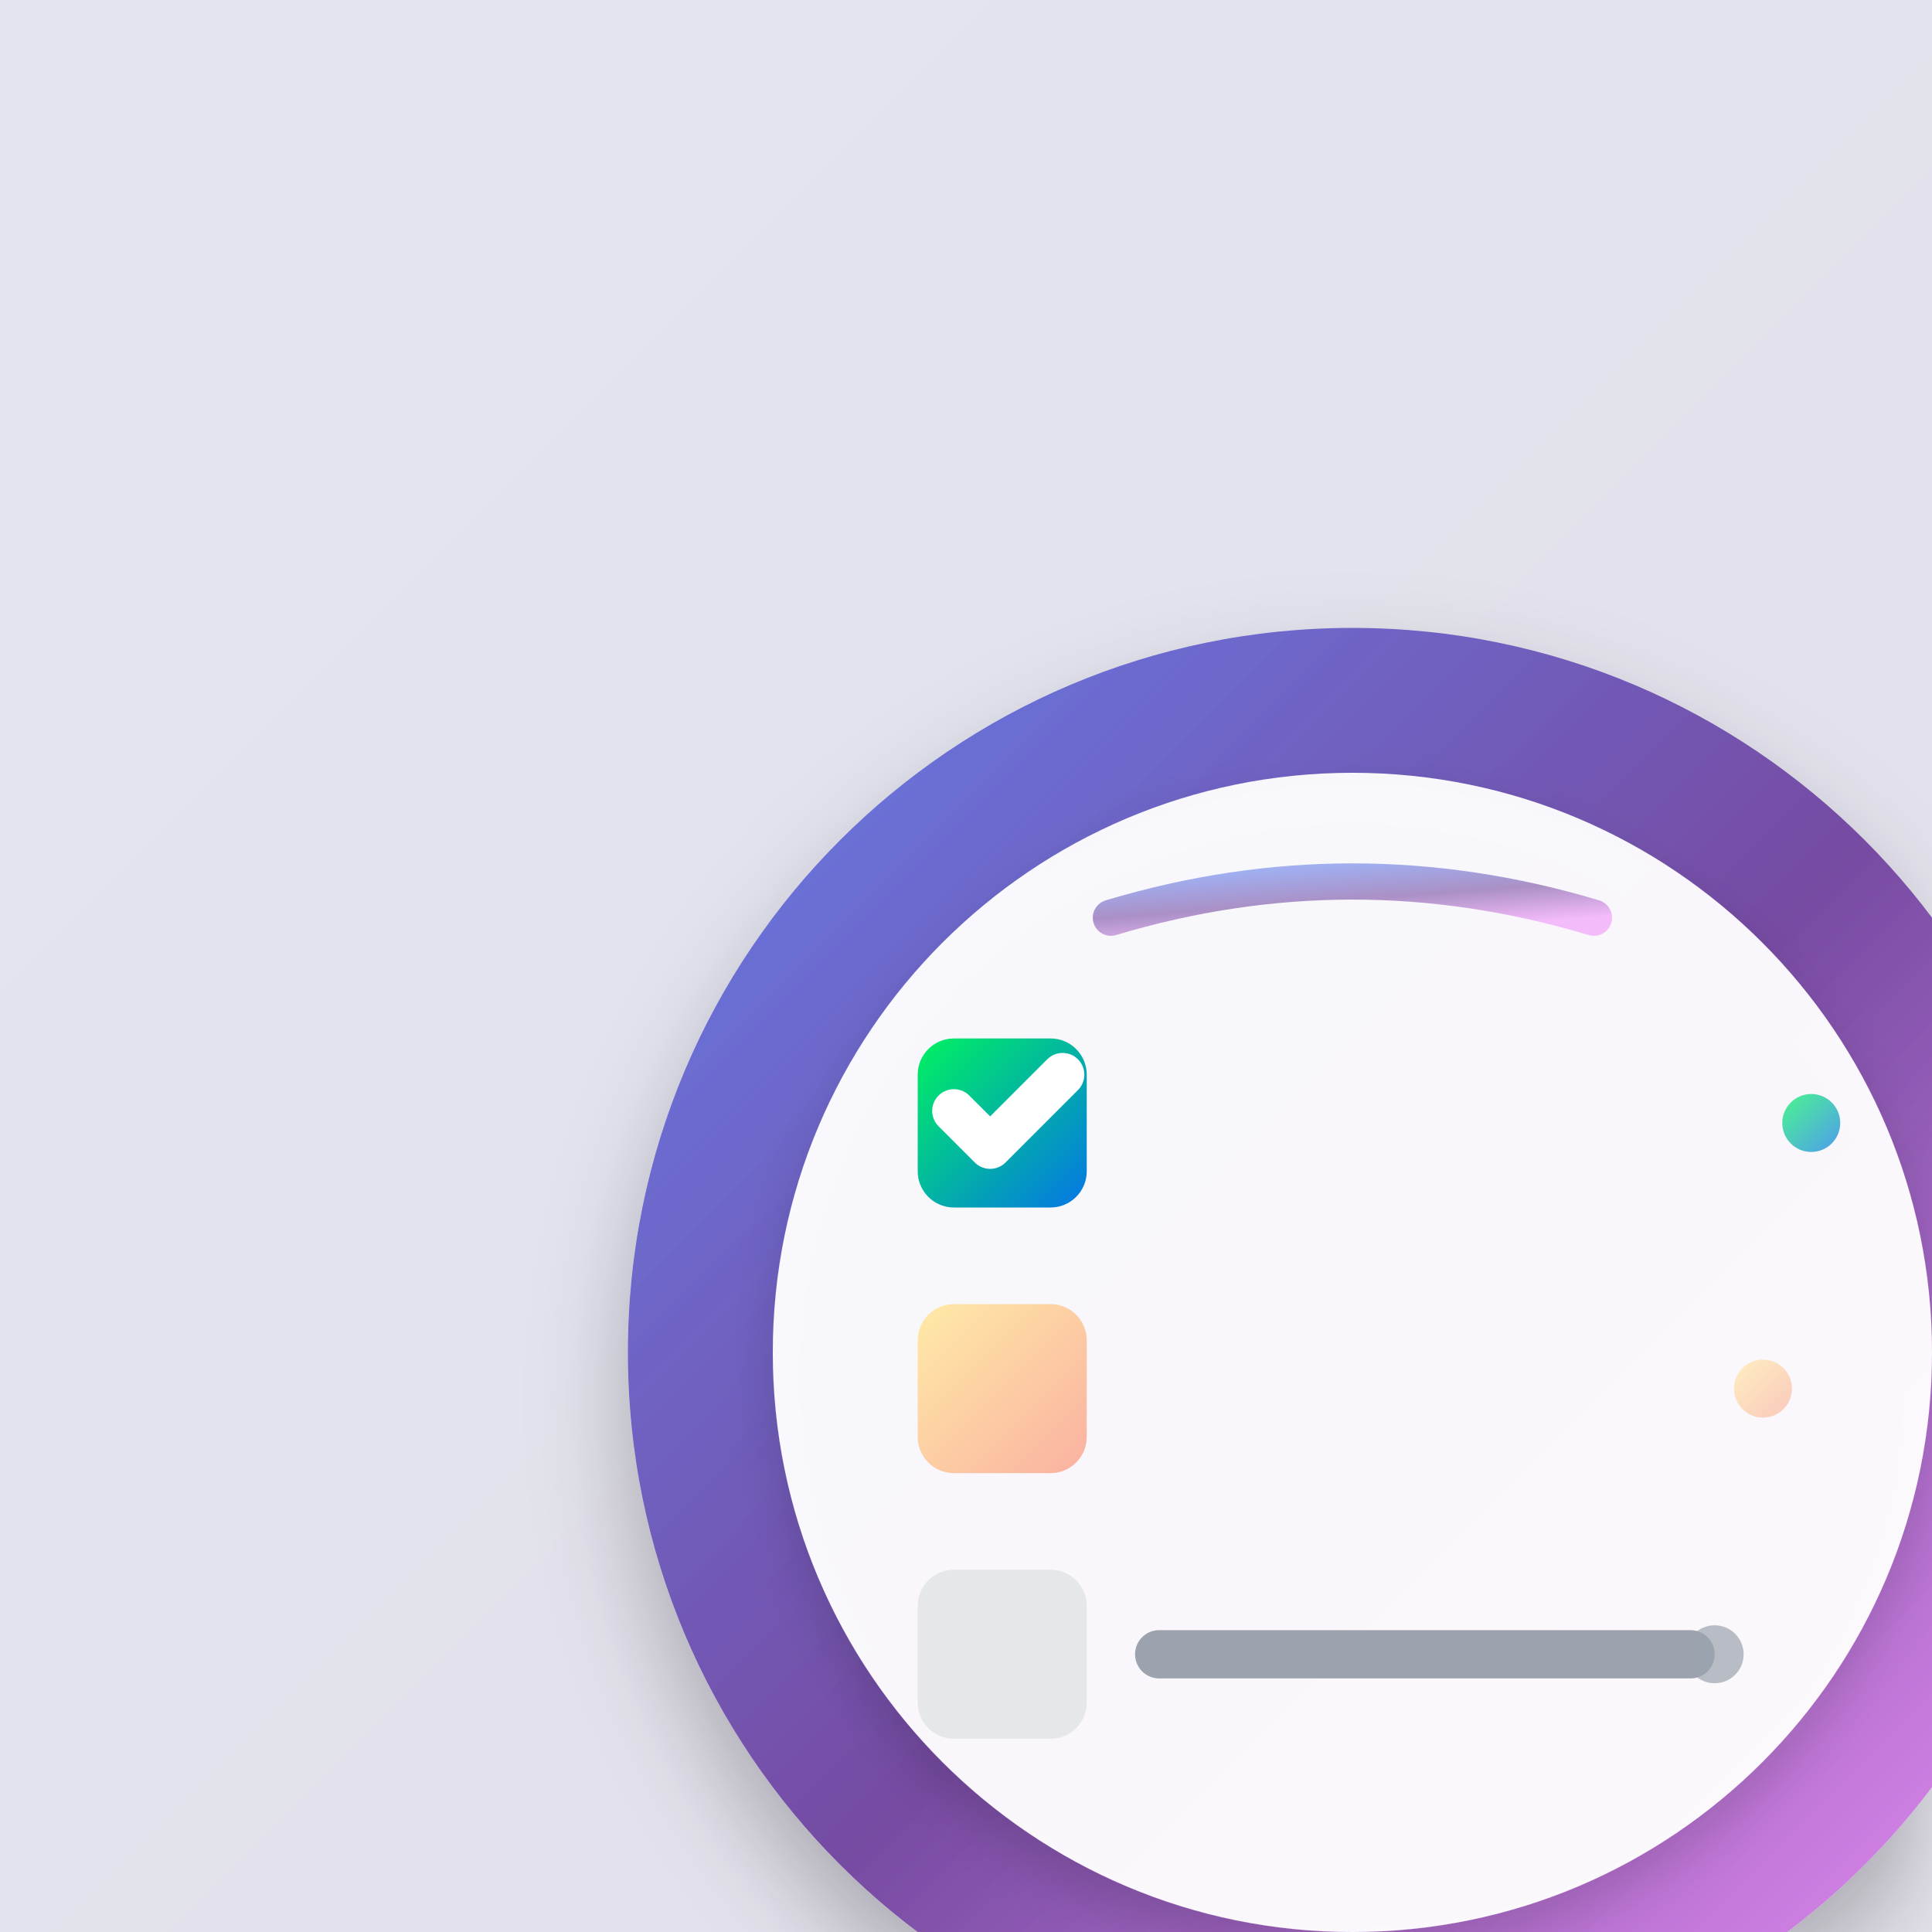
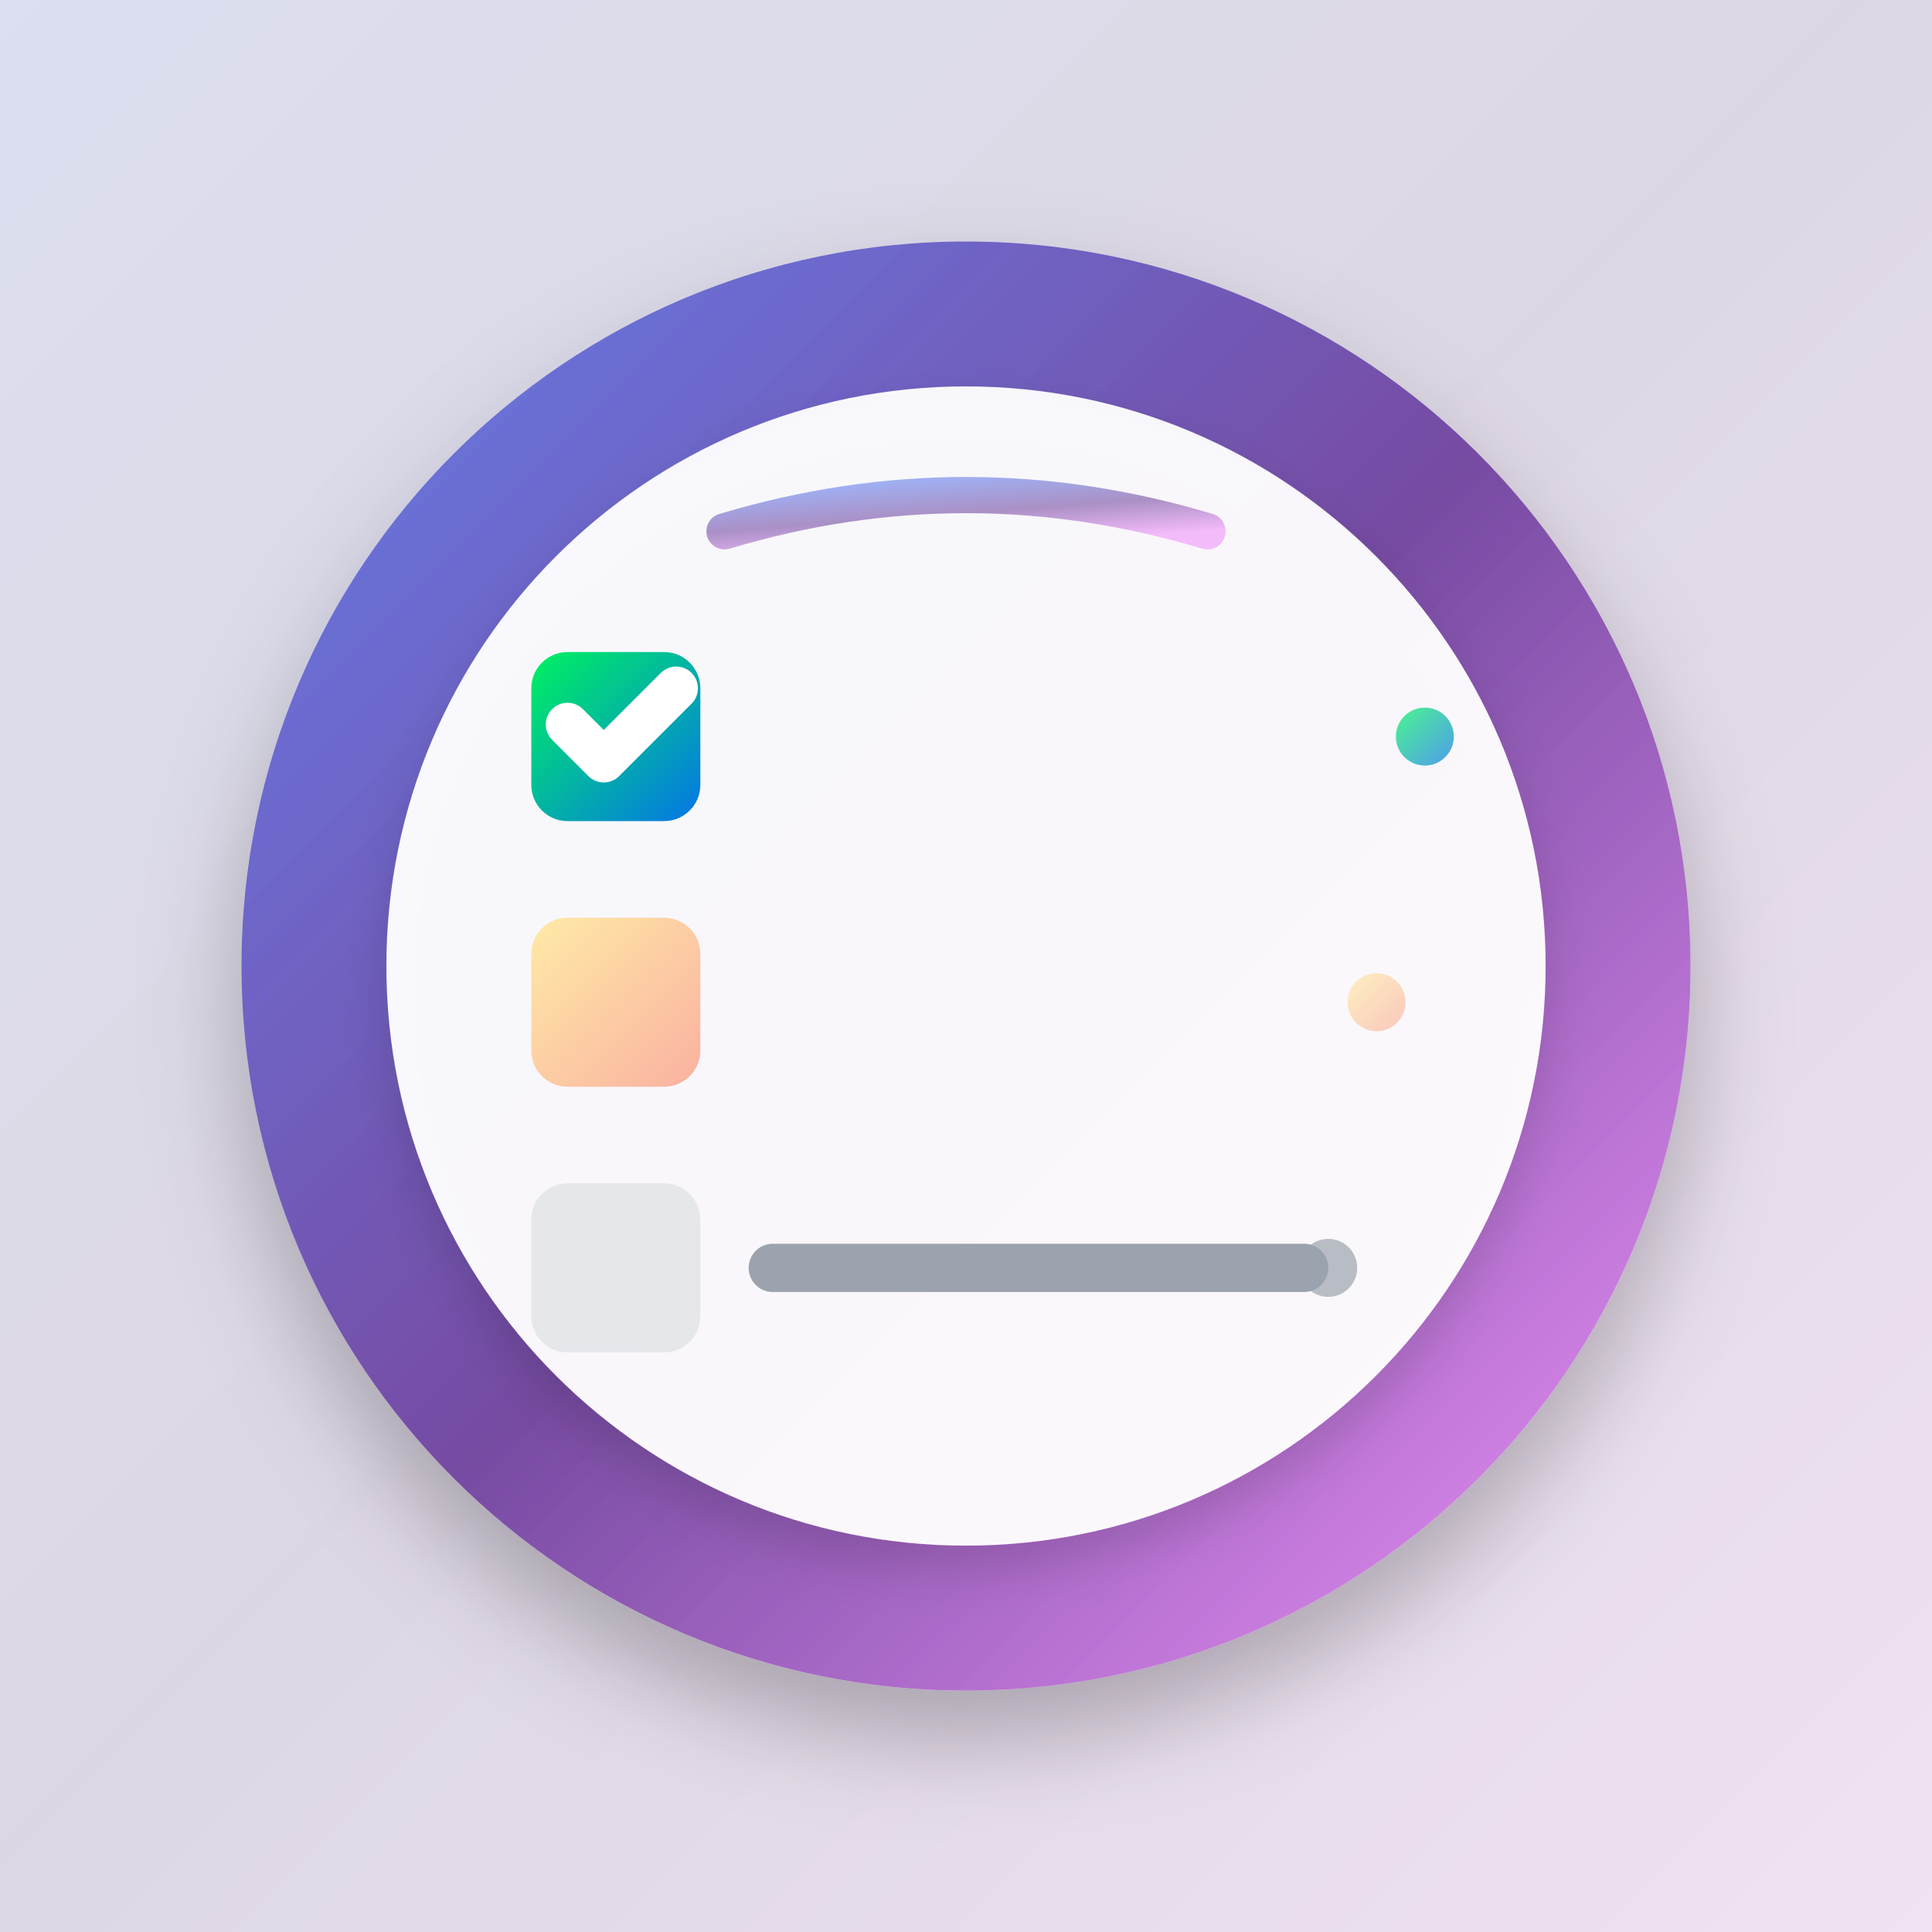
<svg xmlns="http://www.w3.org/2000/svg" viewBox="0 0 64 64" width="192" height="192">
-   <rect x="0" y="0" width="192" height="192" fill="url(#maskable192_bgGradient)" opacity="0.1" />
-   <g transform="translate(19.2, 19.2) scale(0.8)">
-     <defs>
-       <linearGradient id="maskable192_bgGradient" x1="0%" y1="0%" x2="100%" y2="100%">
-         <stop offset="0%" style="stop-color:#667eea;stop-opacity:1" />
-         <stop offset="50%" style="stop-color:#764ba2;stop-opacity:1" />
-         <stop offset="100%" style="stop-color:#f093fb;stop-opacity:1" />
-       </linearGradient>
-       <linearGradient id="maskable192_checkGradient" x1="0%" y1="0%" x2="100%" y2="100%">
-         <stop offset="0%" style="stop-color:#00f260;stop-opacity:1" />
-         <stop offset="100%" style="stop-color:#0575e6;stop-opacity:1" />
-       </linearGradient>
-       <linearGradient id="maskable192_pendingGradient" x1="0%" y1="0%" x2="100%" y2="100%">
-         <stop offset="0%" style="stop-color:#ffeaa7;stop-opacity:1" />
-         <stop offset="100%" style="stop-color:#fab1a0;stop-opacity:1" />
-       </linearGradient>
-       <filter id="maskable192_shadow" x="-50%" y="-50%" width="200%" height="200%">
-         <feDropShadow dx="0" dy="2" stdDeviation="2" flood-opacity="0.25" />
-       </filter>
-       <filter id="maskable192_innerShadow" x="-50%" y="-50%" width="200%" height="200%">
-         <feDropShadow dx="0" dy="1" stdDeviation="1" flood-opacity="0.15" />
-       </filter>
-     </defs>
+   <defs>
+     <linearGradient id="maskable192_bgGradient" x1="0%" y1="0%" x2="100%" y2="100%">
+       <stop offset="0%" style="stop-color:#667eea;stop-opacity:1" />
+       <stop offset="50%" style="stop-color:#764ba2;stop-opacity:1" />
+       <stop offset="100%" style="stop-color:#f093fb;stop-opacity:1" />
+     </linearGradient>
+     <linearGradient id="maskable192_checkGradient" x1="0%" y1="0%" x2="100%" y2="100%">
+       <stop offset="0%" style="stop-color:#00f260;stop-opacity:1" />
+       <stop offset="100%" style="stop-color:#0575e6;stop-opacity:1" />
+     </linearGradient>
+     <linearGradient id="maskable192_pendingGradient" x1="0%" y1="0%" x2="100%" y2="100%">
+       <stop offset="0%" style="stop-color:#ffeaa7;stop-opacity:1" />
+       <stop offset="100%" style="stop-color:#fab1a0;stop-opacity:1" />
+     </linearGradient>
+     <filter id="maskable192_shadow" x="-50%" y="-50%" width="200%" height="200%">
+       <feDropShadow dx="0" dy="2" stdDeviation="2" flood-opacity="0.25" />
+     </filter>
+     <filter id="maskable192_innerShadow" x="-50%" y="-50%" width="200%" height="200%">
+       <feDropShadow dx="0" dy="1" stdDeviation="1" flood-opacity="0.15" />
+     </filter>
+   </defs>
+   <rect x="0" y="0" width="64" height="64" fill="url(#maskable192_bgGradient)" opacity="0.15" />
+   <g transform="translate(6.4, 6.4) scale(0.8)">
    <circle cx="32" cy="32" r="30" fill="url(#maskable192_bgGradient)" filter="url(#maskable192_shadow)" />
    <circle cx="32" cy="32" r="24" fill="white" fill-opacity="0.95" filter="url(#maskable192_innerShadow)" />
    <rect x="14" y="19" width="7" height="7" rx="1.5" fill="url(#maskable192_checkGradient)" />
    <path d="M15.5 22 L17 23.5 L20 20.5" fill="none" stroke="white" stroke-width="1.8" stroke-linecap="round" stroke-linejoin="round" />
    <rect x="14" y="30" width="7" height="7" rx="1.5" fill="url(#maskable192_pendingGradient)" />
    <rect x="14" y="41" width="7" height="7" rx="1.5" fill="#e5e7eb" />
    <line x1="24" y1="22.5" x2="50" y2="22.5" stroke="url(#maskable192_checkGradient)" stroke-width="2" stroke-linecap="round" />
    <line x1="24" y1="33.5" x2="48" y2="33.5" stroke="url(#maskable192_pendingGradient)" stroke-width="2" stroke-linecap="round" />
    <line x1="24" y1="44.5" x2="46" y2="44.5" stroke="#9ca3af" stroke-width="2" stroke-linecap="round" />
    <circle cx="51" cy="22.5" r="1.2" fill="url(#maskable192_checkGradient)" fill-opacity="0.7" />
    <circle cx="49" cy="33.5" r="1.2" fill="url(#maskable192_pendingGradient)" fill-opacity="0.7" />
    <circle cx="47" cy="44.5" r="1.2" fill="#9ca3af" fill-opacity="0.7" />
    <path d="M22 14 Q32 11 42 14" fill="none" stroke="url(#maskable192_bgGradient)" stroke-width="1.5" stroke-linecap="round" opacity="0.6" />
  </g>
</svg>
